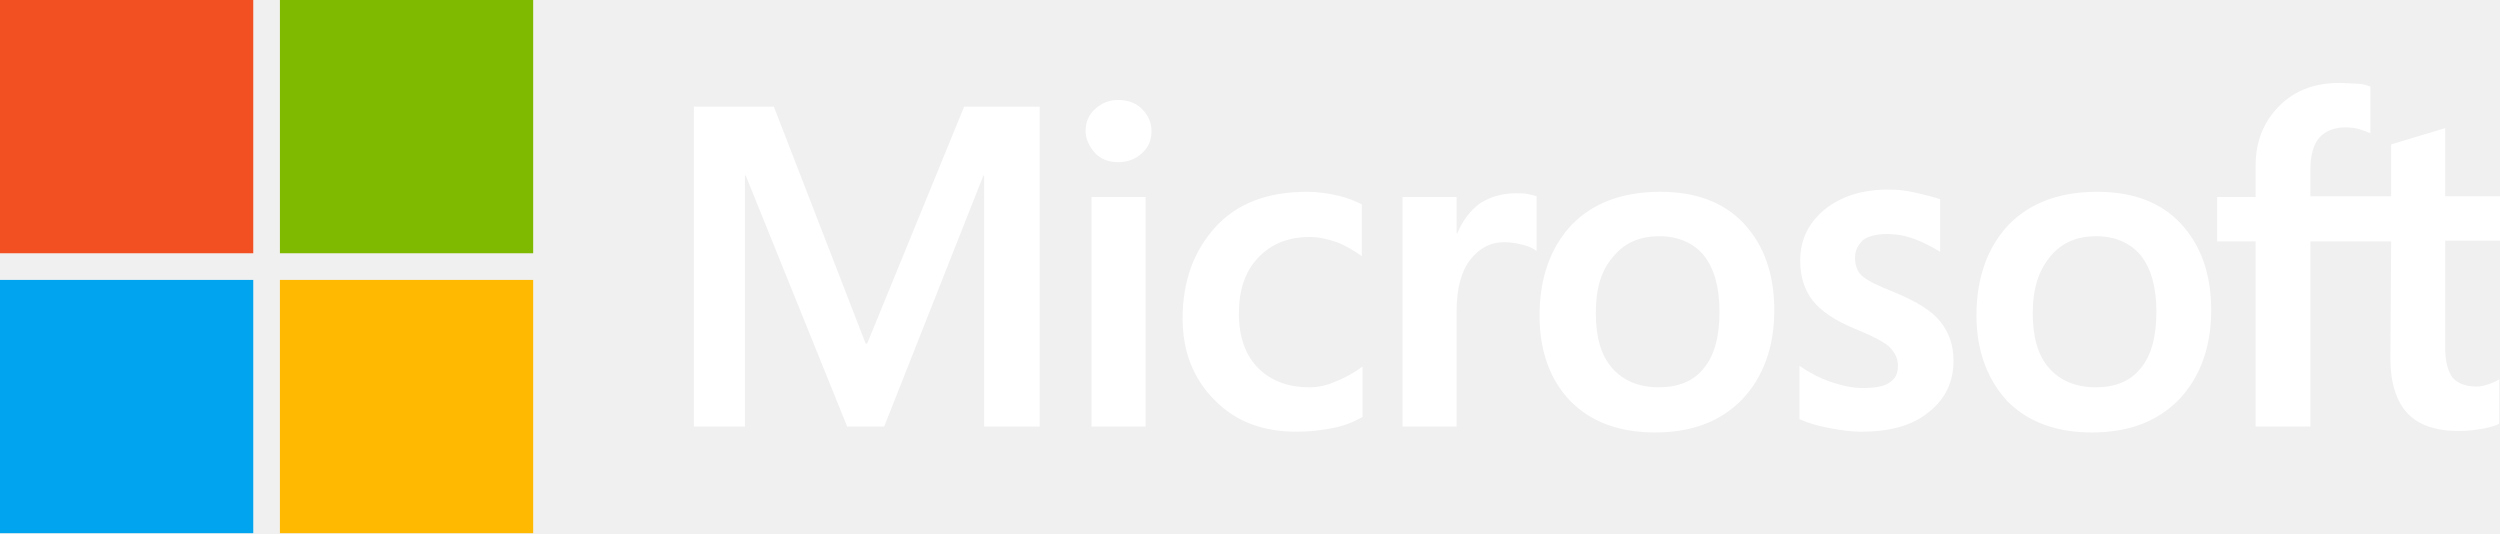
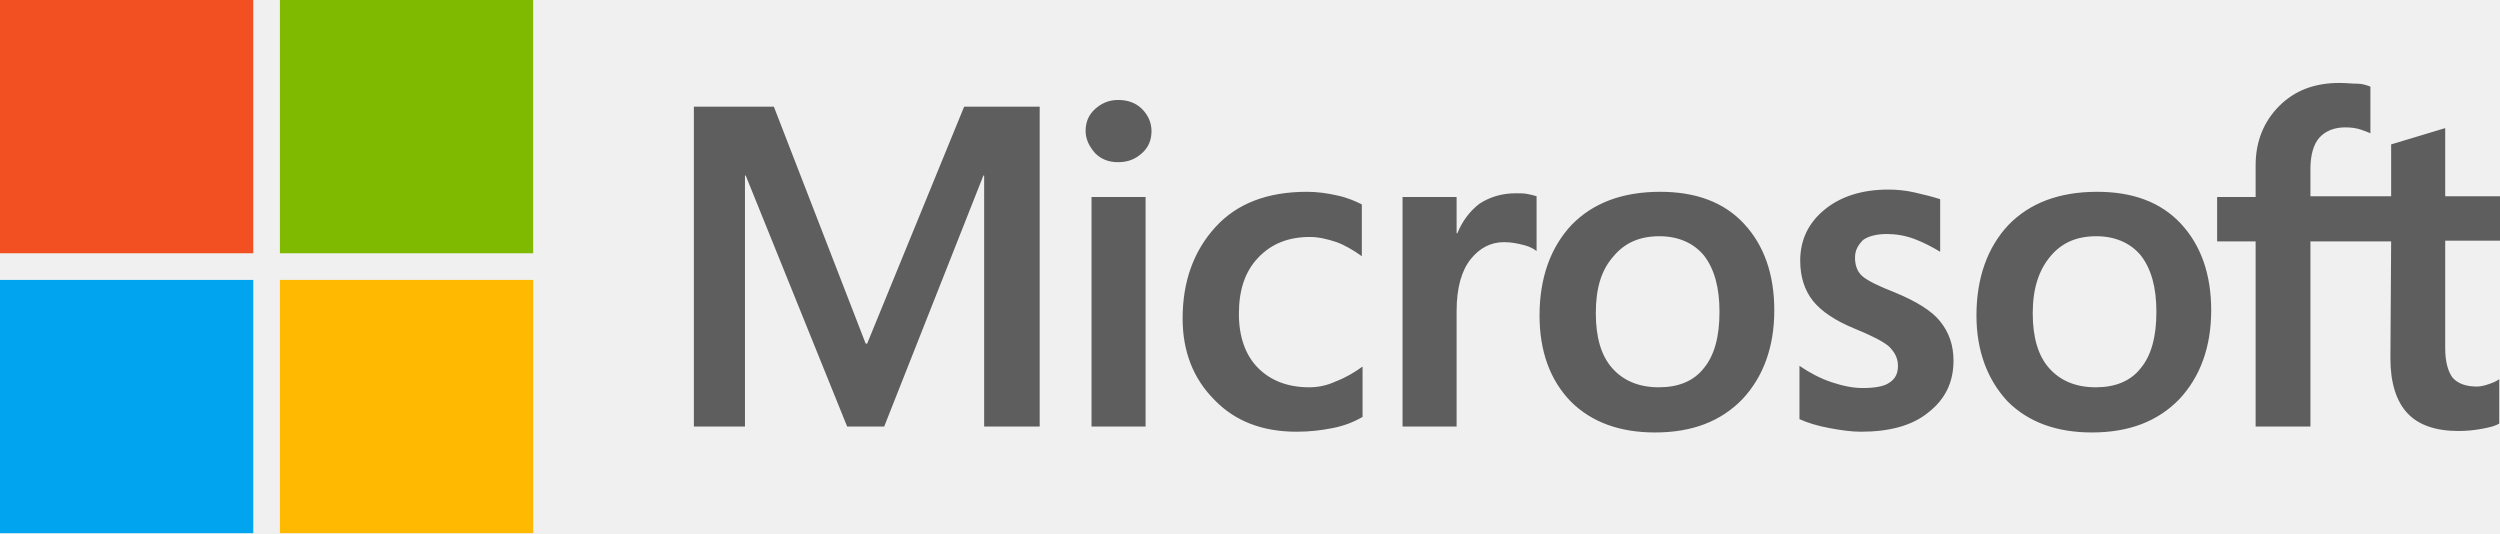
<svg xmlns="http://www.w3.org/2000/svg" version="1.1" viewBox="0 0 337.6 72">
-   <path fill="#FFFFFF" d="M140.4,14.4v43.2h-7.5V23.7h-0.1l-13.4,33.9h-5l-13.7-33.9h-0.1v33.9h-6.9V14.4h10.8l12.4,32h0.2l13.1-32H140.4 z M146.6,17.7c0-1.2,0.4-2.2,1.3-3c0.9-0.8,1.9-1.2,3.1-1.2c1.3,0,2.4,0.4,3.2,1.2s1.3,1.8,1.3,3c0,1.2-0.4,2.2-1.3,3 c-0.9,0.8-1.9,1.2-3.2,1.2s-2.3-0.4-3.1-1.2C147.1,19.8,146.6,18.8,146.6,17.7z M154.7,26.6v31h-7.3v-31H154.7z M176.8,52.3 c1.1,0,2.3-0.2,3.6-0.8c1.3-0.5,2.5-1.2,3.6-2v6.8c-1.2,0.7-2.5,1.2-4,1.5c-1.5,0.3-3.1,0.5-4.9,0.5c-4.6,0-8.3-1.4-11.1-4.3 c-2.9-2.9-4.3-6.6-4.3-11c0-5,1.5-9.1,4.4-12.3c2.9-3.2,7-4.8,12.4-4.8c1.4,0,2.8,0.2,4.1,0.5c1.4,0.3,2.5,0.8,3.3,1.2v7 c-1.1-0.8-2.3-1.5-3.4-1.9c-1.2-0.4-2.4-0.7-3.6-0.7c-2.9,0-5.2,0.9-7,2.8s-2.6,4.4-2.6,7.6c0,3.1,0.9,5.6,2.6,7.3 C171.6,51.4,173.9,52.3,176.8,52.3z M204.7,26.1c0.6,0,1.1,0,1.6,0.1s0.9,0.2,1.2,0.3v7.4c-0.4-0.3-0.9-0.6-1.7-0.8 s-1.6-0.4-2.7-0.4c-1.8,0-3.3,0.8-4.5,2.3s-1.9,3.8-1.9,7v15.6h-7.3v-31h7.3v4.9h0.1c0.7-1.7,1.7-3,3-4 C201.2,26.6,202.8,26.1,204.7,26.1z M207.9,42.6c0-5.1,1.5-9.2,4.3-12.2c2.9-3,6.9-4.5,12-4.5c4.8,0,8.6,1.4,11.3,4.3 s4.1,6.8,4.1,11.7c0,5-1.5,9-4.3,12c-2.9,3-6.8,4.5-11.8,4.5c-4.8,0-8.6-1.4-11.4-4.2C209.3,51.3,207.9,47.4,207.9,42.6z M215.5,42.3c0,3.2,0.7,5.7,2.2,7.4s3.6,2.6,6.3,2.6c2.6,0,4.7-0.8,6.1-2.6c1.4-1.7,2.1-4.2,2.1-7.6c0-3.3-0.7-5.8-2.1-7.6 c-1.4-1.7-3.5-2.6-6-2.6c-2.7,0-4.7,0.9-6.2,2.7C216.2,36.5,215.5,39,215.5,42.3z M250.5,34.8c0,1,0.3,1.9,1,2.5 c0.7,0.6,2.1,1.3,4.4,2.2c2.9,1.2,5,2.5,6.1,3.9c1.2,1.5,1.8,3.2,1.8,5.3c0,2.9-1.1,5.2-3.4,7c-2.2,1.8-5.3,2.6-9.1,2.6 c-1.3,0-2.7-0.2-4.3-0.5c-1.6-0.3-2.9-0.7-4-1.2v-7.2c1.3,0.9,2.8,1.7,4.3,2.2c1.5,0.5,2.9,0.8,4.2,0.8c1.6,0,2.9-0.2,3.6-0.7 c0.8-0.5,1.2-1.2,1.2-2.3c0-1-0.4-1.8-1.2-2.6c-0.8-0.7-2.4-1.5-4.6-2.4c-2.7-1.1-4.6-2.4-5.7-3.8s-1.7-3.2-1.7-5.4 c0-2.8,1.1-5.1,3.3-6.9c2.2-1.8,5.1-2.7,8.6-2.7c1.1,0,2.3,0.1,3.6,0.4s2.5,0.6,3.4,0.9V34c-1-0.6-2.1-1.2-3.4-1.7 c-1.3-0.5-2.6-0.7-3.8-0.7c-1.4,0-2.5,0.3-3.2,0.8C250.9,33.1,250.5,33.8,250.5,34.8z M266.9,42.6c0-5.1,1.5-9.2,4.3-12.2 c2.9-3,6.9-4.5,12-4.5c4.8,0,8.6,1.4,11.3,4.3s4.1,6.8,4.1,11.7c0,5-1.5,9-4.3,12c-2.9,3-6.8,4.5-11.8,4.5c-4.8,0-8.6-1.4-11.4-4.2 C268.4,51.3,266.9,47.4,266.9,42.6z M274.5,42.3c0,3.2,0.7,5.7,2.2,7.4s3.6,2.6,6.3,2.6c2.6,0,4.7-0.8,6.1-2.6 c1.4-1.7,2.1-4.2,2.1-7.6c0-3.3-0.7-5.8-2.1-7.6c-1.4-1.7-3.5-2.6-6-2.6c-2.7,0-4.7,0.9-6.2,2.7C275.3,36.5,274.5,39,274.5,42.3z M322.9,32.6h-10.9v25h-7.4v-25h-5.2v-6h5.2v-4.3c0-3.2,1.1-5.9,3.2-8s4.8-3.1,8.1-3.1c0.9,0,1.7,0.1,2.4,0.1s1.3,0.2,1.8,0.4v6.3 c-0.2-0.1-0.7-0.3-1.3-0.5c-0.6-0.2-1.3-0.3-2.1-0.3c-1.5,0-2.7,0.5-3.5,1.4c-0.8,0.9-1.2,2.4-1.2,4.2v3.7h10.9v-7l7.3-2.2v9.2h7.4 v6h-7.4v14.5c0,1.9,0.4,3.2,1,4c0.7,0.8,1.8,1.2,3.3,1.2c0.4,0,0.9-0.1,1.5-0.3c0.6-0.2,1.1-0.4,1.5-0.7v6c-0.5,0.3-1.2,0.5-2.3,0.7 c-1.1,0.2-2.1,0.3-3.2,0.3c-3.1,0-5.4-0.8-6.9-2.4c-1.5-1.6-2.3-4.1-2.3-7.4L322.9,32.6L322.9,32.6z" />
+   <path fill="#5E5E5E" d="M140.4,14.4v43.2h-7.5V23.7h-0.1l-13.4,33.9h-5l-13.7-33.9h-0.1v33.9h-6.9V14.4h10.8l12.4,32h0.2l13.1-32H140.4 z M146.6,17.7c0-1.2,0.4-2.2,1.3-3c0.9-0.8,1.9-1.2,3.1-1.2c1.3,0,2.4,0.4,3.2,1.2s1.3,1.8,1.3,3c0,1.2-0.4,2.2-1.3,3 c-0.9,0.8-1.9,1.2-3.2,1.2s-2.3-0.4-3.1-1.2C147.1,19.8,146.6,18.8,146.6,17.7z M154.7,26.6v31h-7.3v-31H154.7z M176.8,52.3 c1.1,0,2.3-0.2,3.6-0.8c1.3-0.5,2.5-1.2,3.6-2v6.8c-1.2,0.7-2.5,1.2-4,1.5c-1.5,0.3-3.1,0.5-4.9,0.5c-4.6,0-8.3-1.4-11.1-4.3 c-2.9-2.9-4.3-6.6-4.3-11c0-5,1.5-9.1,4.4-12.3c2.9-3.2,7-4.8,12.4-4.8c1.4,0,2.8,0.2,4.1,0.5c1.4,0.3,2.5,0.8,3.3,1.2v7 c-1.1-0.8-2.3-1.5-3.4-1.9c-1.2-0.4-2.4-0.7-3.6-0.7c-2.9,0-5.2,0.9-7,2.8s-2.6,4.4-2.6,7.6c0,3.1,0.9,5.6,2.6,7.3 C171.6,51.4,173.9,52.3,176.8,52.3z M204.7,26.1c0.6,0,1.1,0,1.6,0.1s0.9,0.2,1.2,0.3v7.4c-0.4-0.3-0.9-0.6-1.7-0.8 s-1.6-0.4-2.7-0.4c-1.8,0-3.3,0.8-4.5,2.3s-1.9,3.8-1.9,7v15.6h-7.3v-31h7.3v4.9h0.1c0.7-1.7,1.7-3,3-4 C201.2,26.6,202.8,26.1,204.7,26.1z M207.9,42.6c0-5.1,1.5-9.2,4.3-12.2c2.9-3,6.9-4.5,12-4.5c4.8,0,8.6,1.4,11.3,4.3 s4.1,6.8,4.1,11.7c0,5-1.5,9-4.3,12c-2.9,3-6.8,4.5-11.8,4.5c-4.8,0-8.6-1.4-11.4-4.2C209.3,51.3,207.9,47.4,207.9,42.6z M215.5,42.3c0,3.2,0.7,5.7,2.2,7.4s3.6,2.6,6.3,2.6c2.6,0,4.7-0.8,6.1-2.6c1.4-1.7,2.1-4.2,2.1-7.6c0-3.3-0.7-5.8-2.1-7.6 c-1.4-1.7-3.5-2.6-6-2.6c-2.7,0-4.7,0.9-6.2,2.7C216.2,36.5,215.5,39,215.5,42.3z M250.5,34.8c0,1,0.3,1.9,1,2.5 c0.7,0.6,2.1,1.3,4.4,2.2c2.9,1.2,5,2.5,6.1,3.9c1.2,1.5,1.8,3.2,1.8,5.3c0,2.9-1.1,5.2-3.4,7c-2.2,1.8-5.3,2.6-9.1,2.6 c-1.3,0-2.7-0.2-4.3-0.5c-1.6-0.3-2.9-0.7-4-1.2v-7.2c1.3,0.9,2.8,1.7,4.3,2.2c1.5,0.5,2.9,0.8,4.2,0.8c1.6,0,2.9-0.2,3.6-0.7 c0.8-0.5,1.2-1.2,1.2-2.3c0-1-0.4-1.8-1.2-2.6c-0.8-0.7-2.4-1.5-4.6-2.4c-2.7-1.1-4.6-2.4-5.7-3.8s-1.7-3.2-1.7-5.4 c0-2.8,1.1-5.1,3.3-6.9c2.2-1.8,5.1-2.7,8.6-2.7c1.1,0,2.3,0.1,3.6,0.4s2.5,0.6,3.4,0.9V34c-1-0.6-2.1-1.2-3.4-1.7 c-1.3-0.5-2.6-0.7-3.8-0.7c-1.4,0-2.5,0.3-3.2,0.8C250.9,33.1,250.5,33.8,250.5,34.8z M266.9,42.6c0-5.1,1.5-9.2,4.3-12.2 c2.9-3,6.9-4.5,12-4.5c4.8,0,8.6,1.4,11.3,4.3s4.1,6.8,4.1,11.7c0,5-1.5,9-4.3,12c-2.9,3-6.8,4.5-11.8,4.5c-4.8,0-8.6-1.4-11.4-4.2 C268.4,51.3,266.9,47.4,266.9,42.6z M274.5,42.3c0,3.2,0.7,5.7,2.2,7.4s3.6,2.6,6.3,2.6c2.6,0,4.7-0.8,6.1-2.6 c1.4-1.7,2.1-4.2,2.1-7.6c0-3.3-0.7-5.8-2.1-7.6c-1.4-1.7-3.5-2.6-6-2.6c-2.7,0-4.7,0.9-6.2,2.7C275.3,36.5,274.5,39,274.5,42.3z M322.9,32.6h-10.9v25h-7.4v-25h-5.2v-6h5.2v-4.3c0-3.2,1.1-5.9,3.2-8s4.8-3.1,8.1-3.1c0.9,0,1.7,0.1,2.4,0.1s1.3,0.2,1.8,0.4v6.3 c-0.2-0.1-0.7-0.3-1.3-0.5c-0.6-0.2-1.3-0.3-2.1-0.3c-1.5,0-2.7,0.5-3.5,1.4c-0.8,0.9-1.2,2.4-1.2,4.2v3.7h10.9v-7l7.3-2.2v9.2h7.4 v6h-7.4v14.5c0,1.9,0.4,3.2,1,4c0.7,0.8,1.8,1.2,3.3,1.2c0.4,0,0.9-0.1,1.5-0.3c0.6-0.2,1.1-0.4,1.5-0.7v6c-0.5,0.3-1.2,0.5-2.3,0.7 c-1.1,0.2-2.1,0.3-3.2,0.3c-3.1,0-5.4-0.8-6.9-2.4c-1.5-1.6-2.3-4.1-2.3-7.4L322.9,32.6L322.9,32.6z" />
  <rect fill="#F25022" width="34.2" height="34.2" />
  <rect x="37.8" fill="#7FBA00" width="34.2" height="34.2" />
  <rect y="37.8" fill="#00A4EF" width="34.2" height="34.2" />
  <rect x="37.8" y="37.8" fill="#FFB900" width="34.2" height="34.2" />
</svg>
